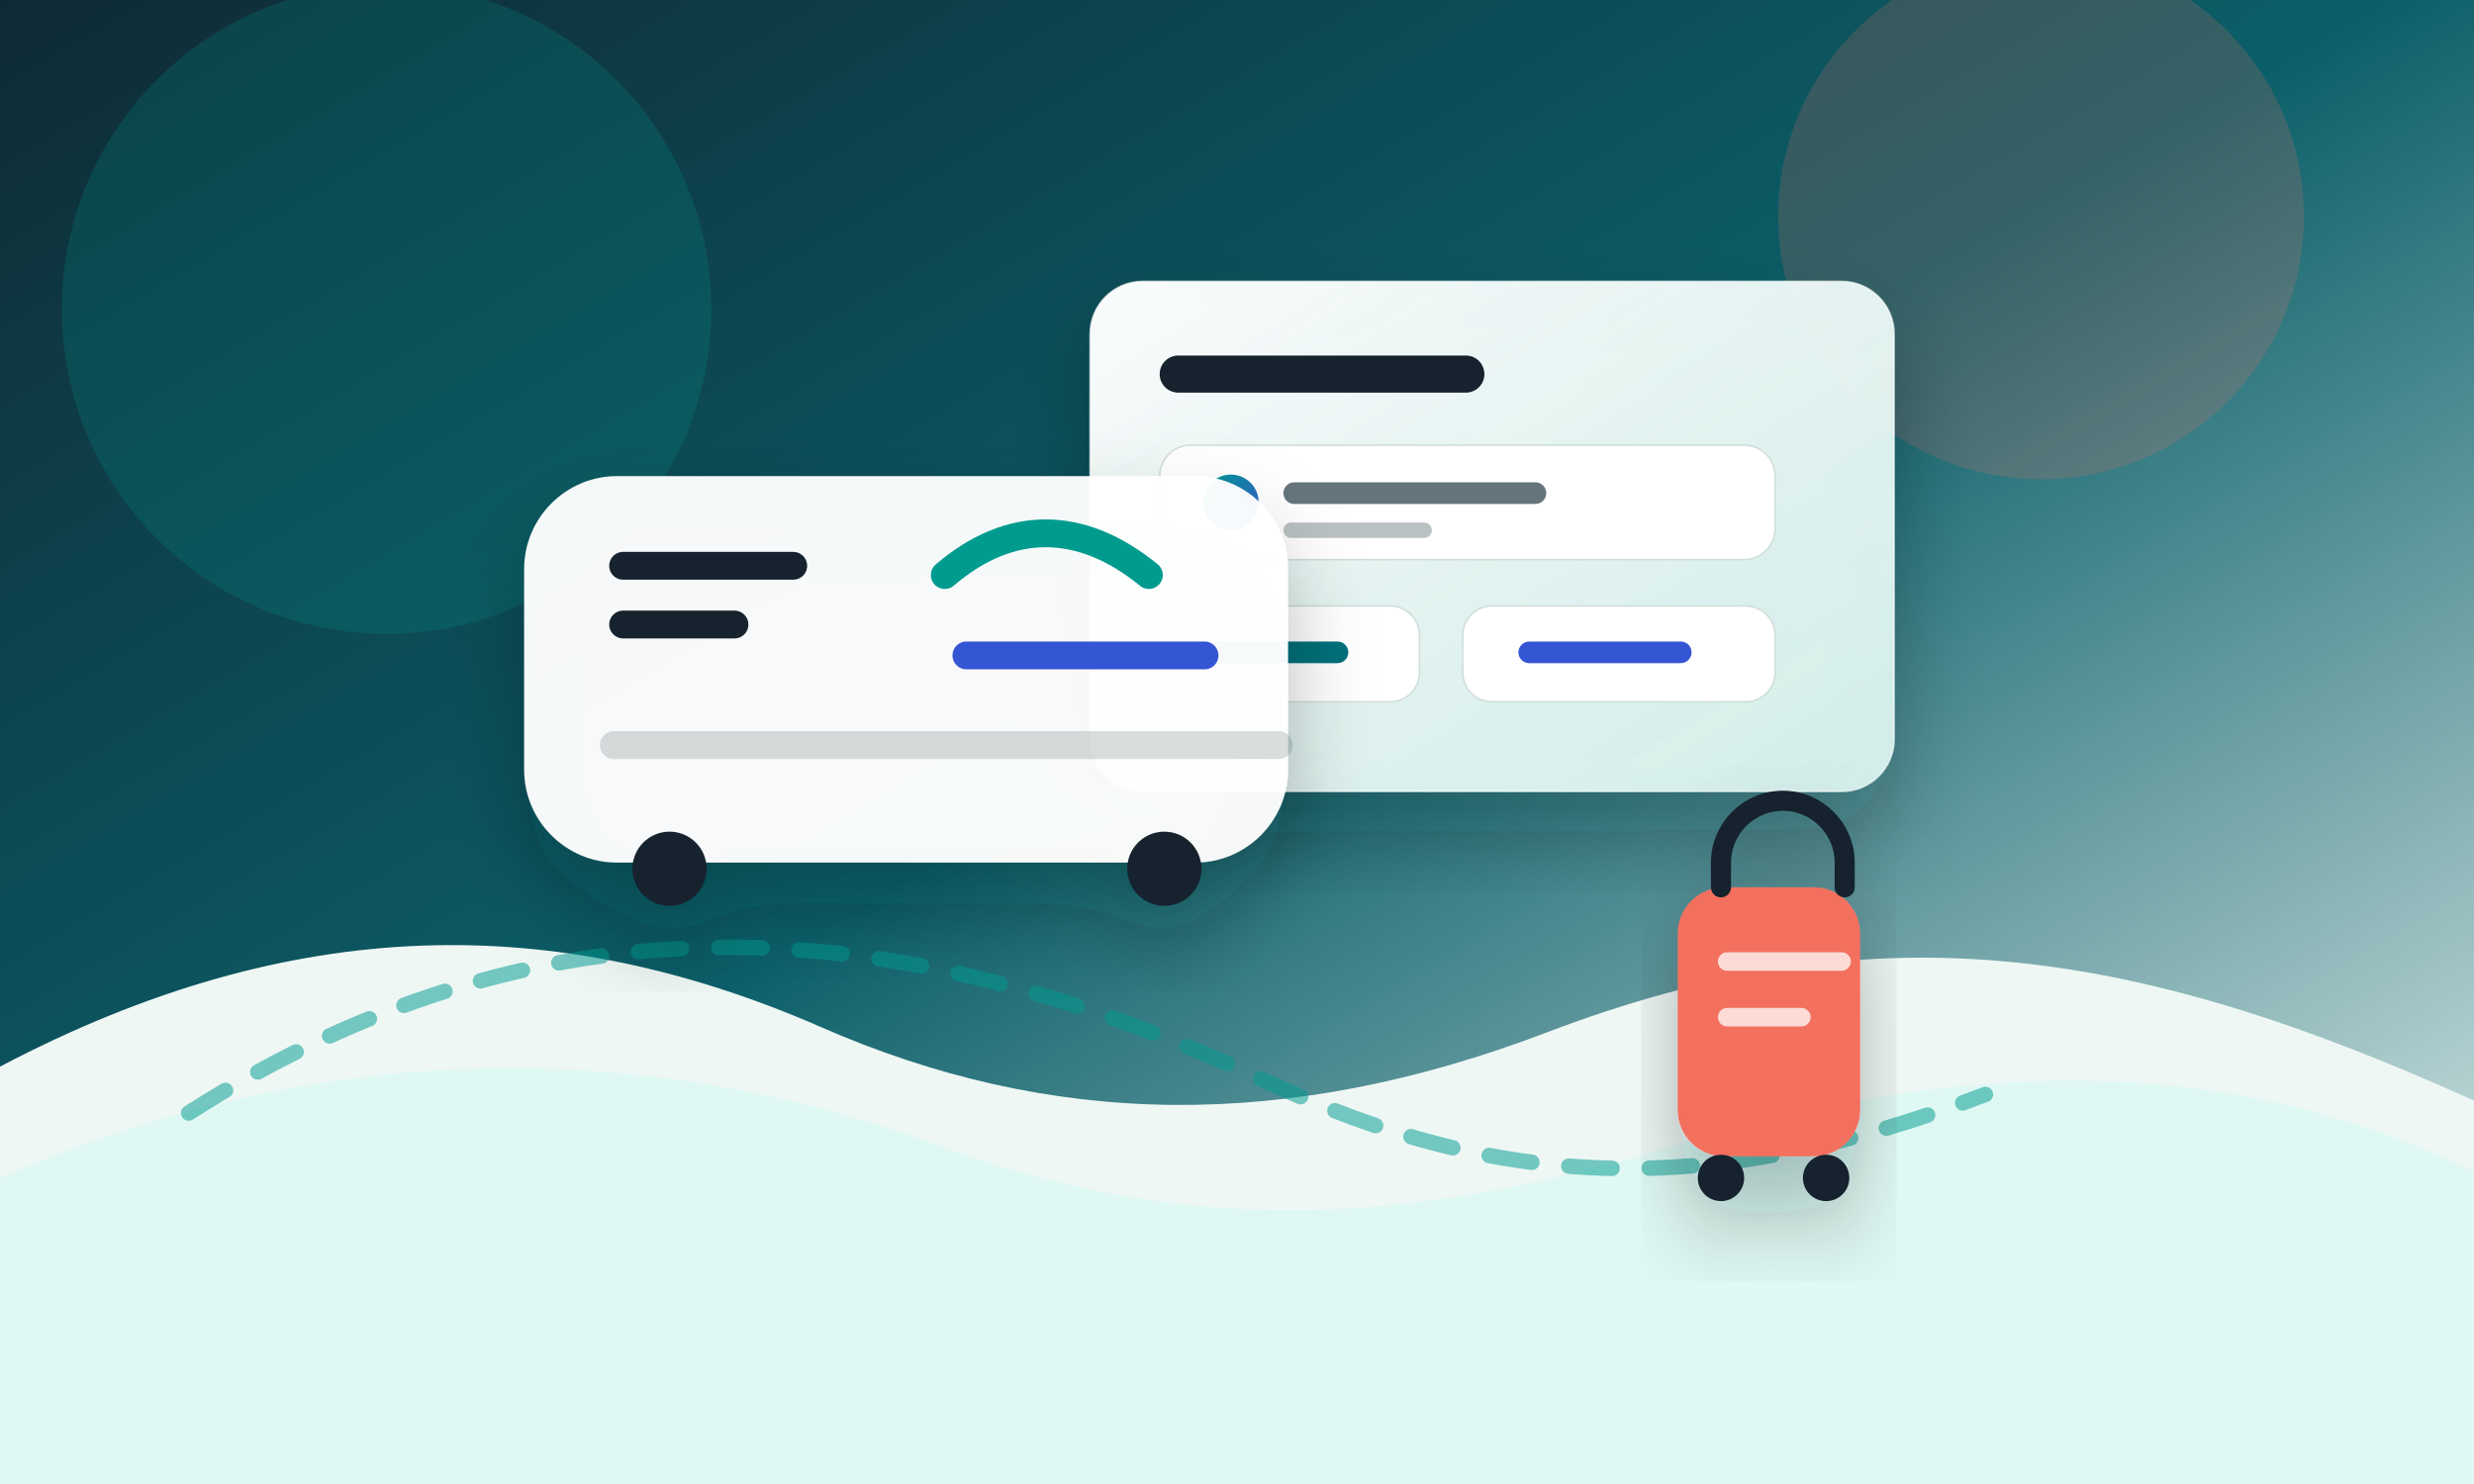
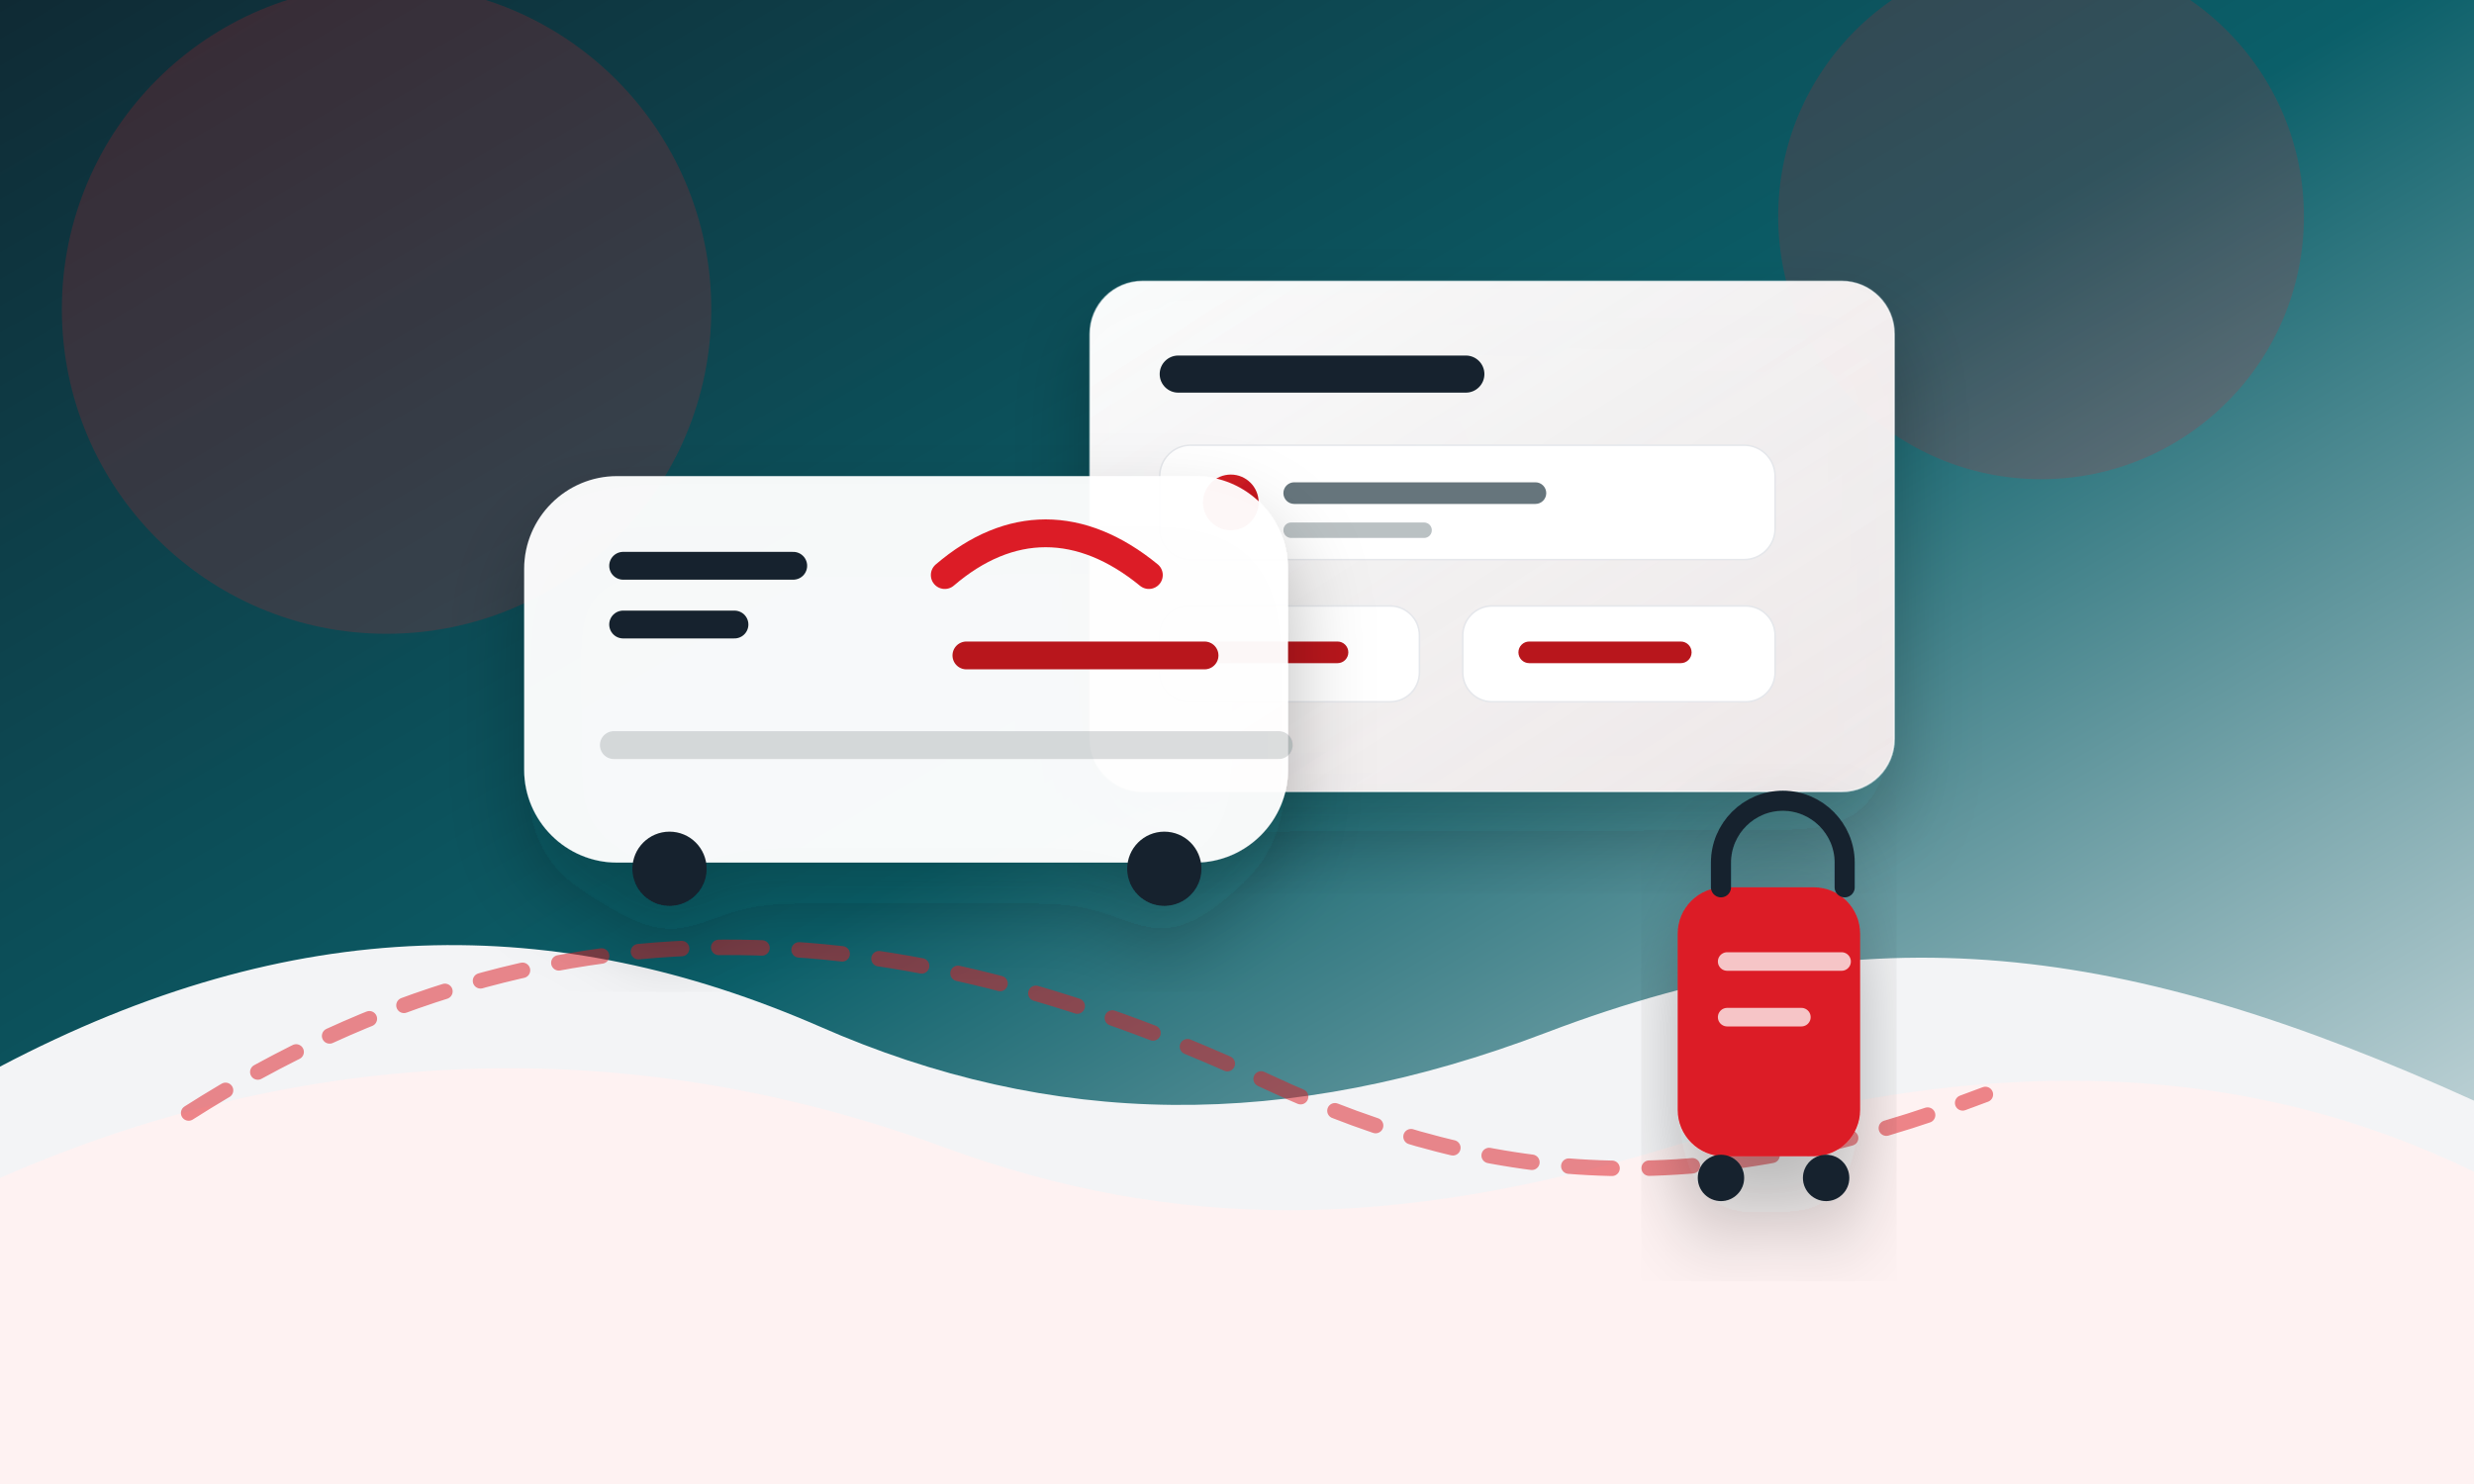
<svg xmlns="http://www.w3.org/2000/svg" viewBox="0 0 1600 960" role="img" aria-labelledby="title desc">
  <defs>
    <linearGradient id="sky" x1="0" y1="0" x2="1" y2="1">
      <stop offset="0" stop-color="#0f2a34" />
      <stop offset="0.48" stop-color="#0b5f69" />
-       <stop offset="1" stop-color="#eef7f4" />
+       <stop offset="1" stop-color="#F3F4F6" />
    </linearGradient>
    <linearGradient id="card" x1="0" y1="0" x2="1" y2="1">
      <stop offset="0" stop-color="#ffffff" stop-opacity="0.98" />
-       <stop offset="1" stop-color="#dff8f3" stop-opacity="0.9" />
+       <stop offset="1" stop-color="#fef2f2" stop-opacity="0.9" />
    </linearGradient>
    <linearGradient id="atlas" x1="0" y1="0" x2="1" y2="1">
-       <stop offset="0" stop-color="#009b8f" />
-       <stop offset="1" stop-color="#3656d4" />
+       <stop offset="0" stop-color="#dc1e26" />
+       <stop offset="1" stop-color="#b8141b" />
    </linearGradient>
    <filter id="shadow" x="-20%" y="-20%" width="140%" height="140%">
      <feDropShadow dx="0" dy="28" stdDeviation="26" flood-color="#06171c" flood-opacity="0.28" />
    </filter>
  </defs>
  <rect width="1600" height="960" fill="url(#sky)" />
-   <circle cx="1320" cy="140" r="170" fill="#f36f5f" opacity="0.18" />
-   <circle cx="250" cy="200" r="210" fill="#009b8f" opacity="0.2" />
-   <path d="M0 690C190 590 360 590 530 664c150 66 302 68 470 4 210-80 375-58 600 44v248H0Z" fill="#eef7f4" />
-   <path d="M0 762C210 670 420 672 610 742c150 55 292 54 470 0 214-66 380-52 520 16v202H0Z" fill="#dff8f3" />
-   <path d="M122 720C365 565 598 596 820 700c150 70 286 76 464 8" fill="none" stroke="#009b8f" stroke-width="10" stroke-linecap="round" stroke-dasharray="28 24" opacity="0.52" />
+   <circle cx="1320" cy="140" r="170" fill="#dc1e26" opacity="0.18" />
+   <circle cx="250" cy="200" r="210" fill="#dc1e26" opacity="0.2" />
+   <path d="M0 690C190 590 360 590 530 664c150 66 302 68 470 4 210-80 375-58 600 44v248H0Z" fill="#F3F4F6" />
+   <path d="M0 762C210 670 420 672 610 742c150 55 292 54 470 0 214-66 380-52 520 16v202H0Z" fill="#fef2f2" />
+   <path d="M122 720C365 565 598 596 820 700c150 70 286 76 464 8" fill="none" stroke="#dc1e26" stroke-width="10" stroke-linecap="round" stroke-dasharray="28 24" opacity="0.52" />
  <g filter="url(#shadow)">
    <rect x="705" y="182" width="520" height="330" rx="34" fill="url(#card)" stroke="#ffffff" stroke-opacity="0.6" />
    <rect x="750" y="230" width="210" height="24" rx="12" fill="#17242d" />
-     <rect x="750" y="288" width="398" height="74" rx="20" fill="#ffffff" stroke="#cfded8" />
+     <rect x="750" y="288" width="398" height="74" rx="20" fill="#ffffff" stroke="#E5E7EB" />
    <circle cx="796" cy="325" r="18" fill="url(#atlas)" />
    <rect x="830" y="312" width="170" height="14" rx="7" fill="#66757b" />
    <rect x="830" y="338" width="96" height="10" rx="5" fill="#66757b" opacity="0.45" />
-     <rect x="750" y="392" width="168" height="62" rx="19" fill="#ffffff" stroke="#cfded8" />
-     <rect x="946" y="392" width="202" height="62" rx="19" fill="#ffffff" stroke="#cfded8" />
-     <rect x="780" y="415" width="92" height="14" rx="7" fill="#006f7a" />
-     <rect x="982" y="415" width="112" height="14" rx="7" fill="#3656d4" />
+     <rect x="750" y="392" width="168" height="62" rx="19" fill="#ffffff" stroke="#E5E7EB" />
+     <rect x="946" y="392" width="202" height="62" rx="19" fill="#ffffff" stroke="#E5E7EB" />
+     <rect x="780" y="415" width="92" height="14" rx="7" fill="#b8141b" />
+     <rect x="982" y="415" width="112" height="14" rx="7" fill="#b8141b" />
  </g>
  <g transform="translate(305 276)" filter="url(#shadow)">
    <path d="M94 282h374c33 0 60-27 60-60V92c0-33-27-60-60-60H94c-33 0-60 27-60 60v130c0 33 27 60 60 60Z" fill="#ffffff" opacity="0.96" />
    <path d="M92 206h430" stroke="#17242d" stroke-width="18" stroke-linecap="round" opacity="0.16" />
    <path d="M98 90h110M98 128h72" stroke="#17242d" stroke-width="18" stroke-linecap="round" />
-     <path d="M306 96c42-36 88-36 132 0" fill="none" stroke="#009b8f" stroke-width="18" stroke-linecap="round" />
-     <path d="M320 148h154" stroke="#3656d4" stroke-width="18" stroke-linecap="round" />
+     <path d="M306 96c42-36 88-36 132 0" fill="none" stroke="#dc1e26" stroke-width="18" stroke-linecap="round" />
+     <path d="M320 148h154" stroke="#b8141b" stroke-width="18" stroke-linecap="round" />
    <circle cx="128" cy="286" r="24" fill="#17242d" />
    <circle cx="448" cy="286" r="24" fill="#17242d" />
  </g>
  <g transform="translate(1085 540)" filter="url(#shadow)">
-     <rect x="0" y="34" width="118" height="174" rx="30" fill="#f36f5f" />
+     <rect x="0" y="34" width="118" height="174" rx="30" fill="#dc1e26" />
    <path d="M28 34V18C28-4 46-22 68-22s40 18 40 40v16" fill="none" stroke="#17242d" stroke-width="13" stroke-linecap="round" />
    <circle cx="28" cy="222" r="15" fill="#17242d" />
    <circle cx="96" cy="222" r="15" fill="#17242d" />
    <path d="M32 82h74M32 118h48" stroke="#ffffff" stroke-width="12" stroke-linecap="round" opacity="0.74" />
  </g>
</svg>
